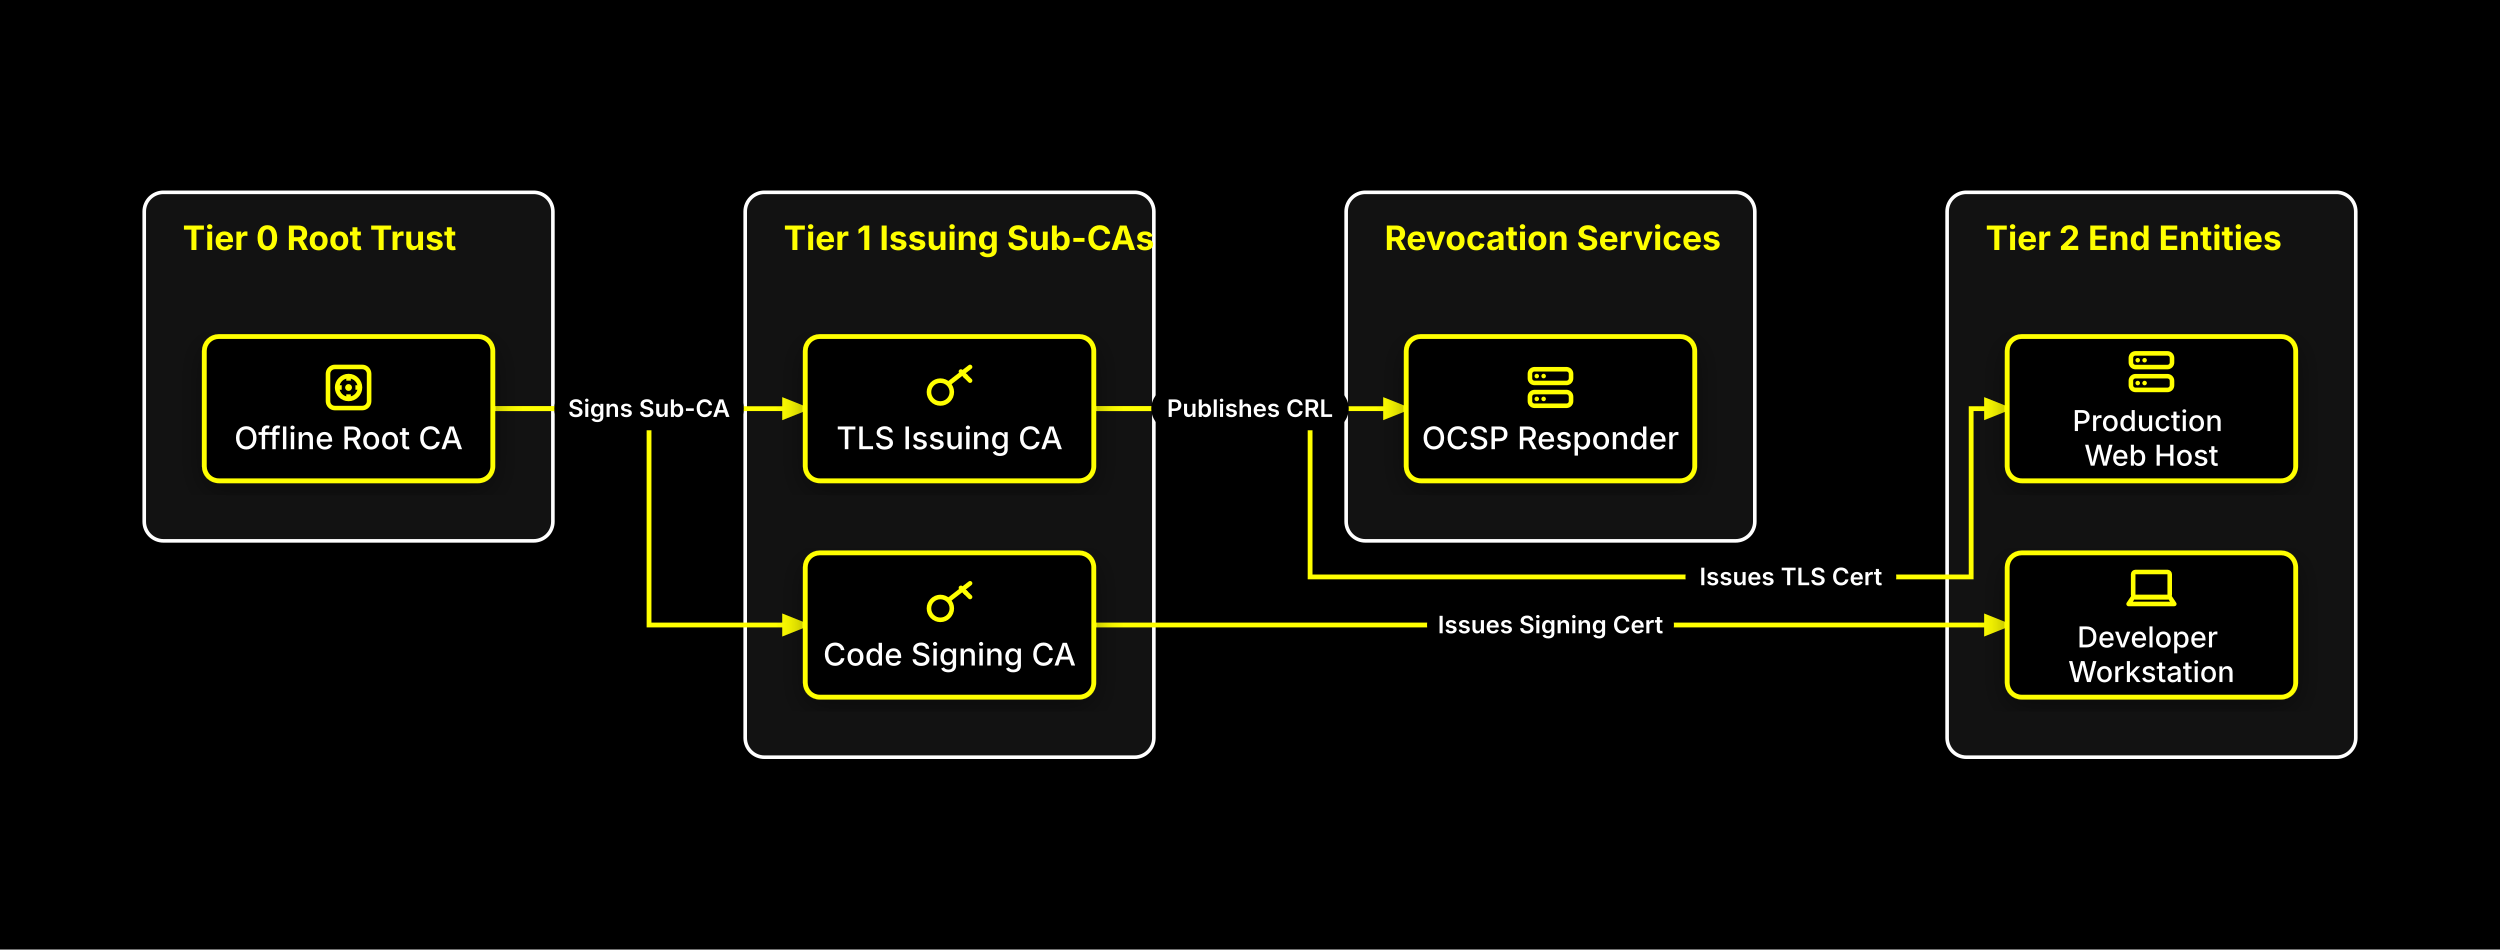
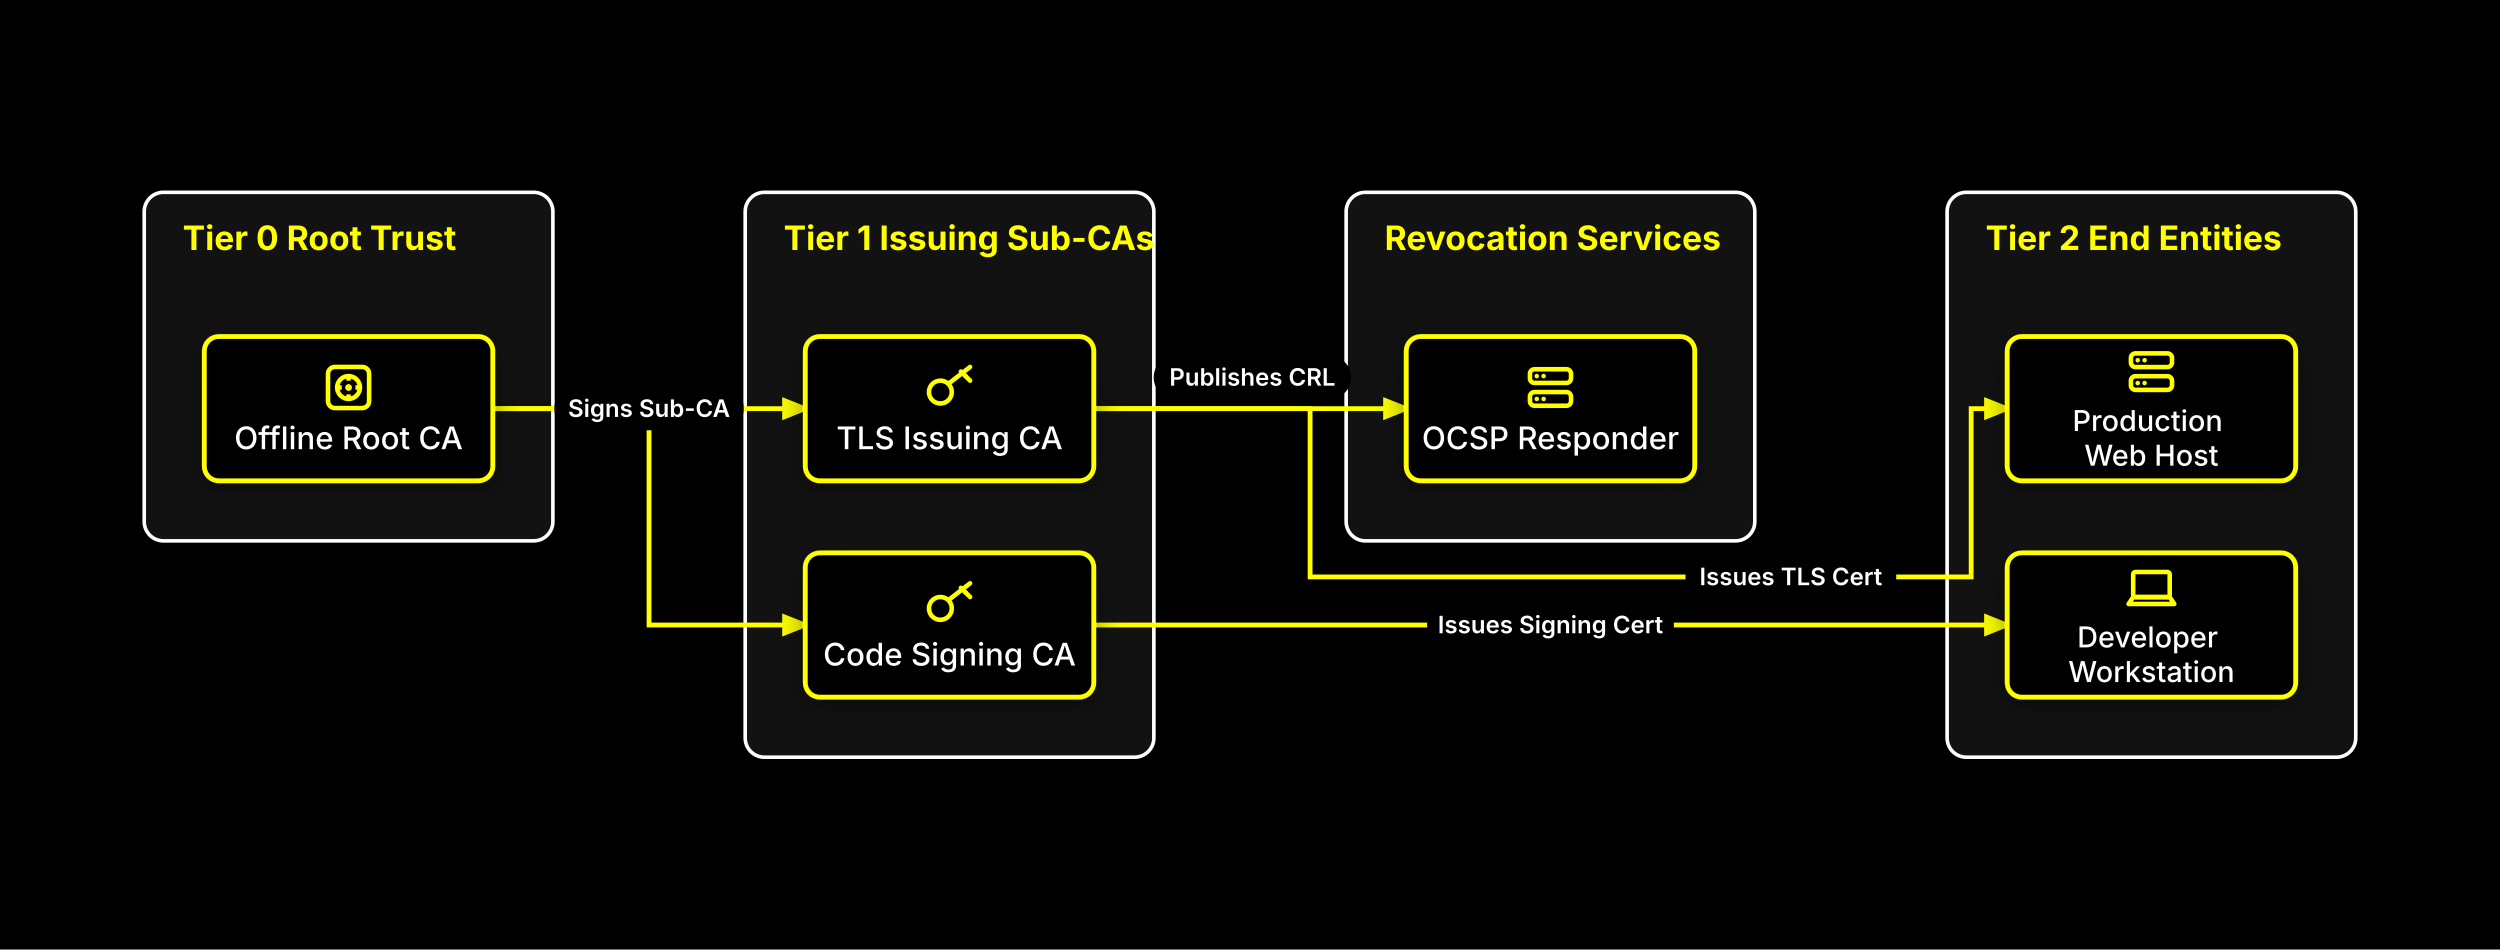
<svg xmlns="http://www.w3.org/2000/svg" viewBox="0 0 1040 395" width="1040" height="395">
  <defs>
    <marker id="arrow" viewBox="0 0 10 10" refX="8" refY="5" markerWidth="6" markerHeight="6" orient="auto-start-reverse">
      <path d="M 0 1 L 10 5 L 0 9 z" fill="#FFFF00" />
    </marker>
    <marker id="arrow-tail" viewBox="0 0 10 10" refX="2" refY="5" markerWidth="6" markerHeight="6" orient="auto">
      <path d="M 10 1 L 0 5 L 10 9 z" fill="#FFFF00" />
    </marker>
    <filter id="shadow" x="-10%" y="-10%" width="120%" height="120%">
      <feDropShadow dx="0" dy="4" stdDeviation="6" flood-color="#000000" flood-opacity="0.4" />
    </filter>
  </defs>
  <rect width="100%" height="100%" fill="#000000" />
  <g id="group_1">
    <rect x="60.0" y="80.0" width="170.0" height="145.0" rx="8" fill="#121212" stroke="#FFFFFF" stroke-width="1.5" />
    <text x="76" y="104" fill="#FFFF00" font-family="Inter, -apple-system, BlinkMacSystemFont, 'Segoe UI', Roboto, sans-serif" font-size="14" font-weight="700" text-anchor="start">Tier 0 Root Trust</text>
  </g>
  <g id="group_2">
    <rect x="310.0" y="80.0" width="170.0" height="235.0" rx="8" fill="#121212" stroke="#FFFFFF" stroke-width="1.5" />
    <text x="326" y="104" fill="#FFFF00" font-family="Inter, -apple-system, BlinkMacSystemFont, 'Segoe UI', Roboto, sans-serif" font-size="14" font-weight="700" text-anchor="start">Tier 1 Issuing Sub-CAs</text>
  </g>
  <g id="group_3">
    <rect x="560.0" y="80.0" width="170.0" height="145.0" rx="8" fill="#121212" stroke="#FFFFFF" stroke-width="1.5" />
    <text x="576" y="104" fill="#FFFF00" font-family="Inter, -apple-system, BlinkMacSystemFont, 'Segoe UI', Roboto, sans-serif" font-size="14" font-weight="700" text-anchor="start">Revocation Services</text>
  </g>
  <g id="group_4">
    <rect x="810.0" y="80.0" width="170.0" height="235.0" rx="8" fill="#121212" stroke="#FFFFFF" stroke-width="1.5" />
    <text x="826" y="104" fill="#FFFF00" font-family="Inter, -apple-system, BlinkMacSystemFont, 'Segoe UI', Roboto, sans-serif" font-size="14" font-weight="700" text-anchor="start">Tier 2 End Entities</text>
  </g>
  <path d="M 205.0 170.0 L 335.0 170.0" fill="none" stroke="#FFFF00" stroke-width="2" marker-end="url(#arrow)" />
  <path d="M 205.0 170.0 L 270.0 170.0 L 270.0 260.0 L 335.0 260.0" fill="none" stroke="#FFFF00" stroke-width="2" marker-end="url(#arrow)" />
  <path d="M 455.0 170.0 L 585.0 170.0" fill="none" stroke="#FFFF00" stroke-width="2" marker-end="url(#arrow)" />
  <path d="M 455.0 170.0 L 545.0 170.0 L 545.0 240.0 L 820.0 240.0 L 820.0 170.0 L 835.0 170.0" fill="none" stroke="#FFFF00" stroke-width="2" marker-end="url(#arrow)" />
  <path d="M 455.0 260.0 L 835.0 260.0" fill="none" stroke="#FFFF00" stroke-width="2" marker-end="url(#arrow)" />
  <g class="badge">
    <rect x="230.596" y="161.0" width="78.808" height="18.0" rx="9.0" fill="#000000" />
    <text x="270" y="173.44" fill="#FFFFFF" font-family="Inter, -apple-system, BlinkMacSystemFont, 'Segoe UI', Roboto, sans-serif" font-size="10" font-weight="600" text-anchor="middle">Signs Sub-CA</text>
  </g>
  <g class="badge">
-     <rect x="478.929" y="161.0" width="82.143" height="18.0" rx="9.0" fill="#000000" />
-     <text x="520" y="173.44" fill="#FFFFFF" font-family="Inter, -apple-system, BlinkMacSystemFont, 'Segoe UI', Roboto, sans-serif" font-size="10" font-weight="600" text-anchor="middle">Publishes CRL</text>
+     <rect x="479.929" y="148.0" width="82.143" height="18.0" rx="9.0" fill="#000000" />
+     <text x="521" y="160.44" fill="#FFFFFF" font-family="Inter, -apple-system, BlinkMacSystemFont, 'Segoe UI', Roboto, sans-serif" font-size="10" font-weight="600" text-anchor="middle">Publishes CRL</text>
  </g>
  <g class="badge">
    <rect x="701.155" y="231.0" width="87.689" height="18.0" rx="9.0" fill="#000000" />
    <text x="745" y="243.44" fill="#FFFFFF" font-family="Inter, -apple-system, BlinkMacSystemFont, 'Segoe UI', Roboto, sans-serif" font-size="10" font-weight="600" text-anchor="middle">Issues TLS Cert</text>
  </g>
  <g class="badge">
    <rect x="593.646" y="251.0" width="102.709" height="18.0" rx="9.0" fill="#000000" />
    <text x="645" y="263.44" fill="#FFFFFF" font-family="Inter, -apple-system, BlinkMacSystemFont, 'Segoe UI', Roboto, sans-serif" font-size="10" font-weight="600" text-anchor="middle">Issues Signing Cert</text>
  </g>
  <g id="root_ca" filter="url(#shadow)">
    <rect x="85.0" y="140.0" width="120.0" height="60.0" rx="6.0" fill="#000000" stroke="#FFFF00" stroke-width="2.0" />
    <g class="icon icon-vault" transform="translate(133.6, 149.8) scale(0.95)">
      <rect x="3" y="3" width="18" height="18" rx="3" fill="none" stroke="#FFFF00" stroke-width="2.0" />
      <circle cx="12" cy="12" r="5" fill="none" stroke="#FFFF00" stroke-width="2.0" />
      <line x1="12" y1="7" x2="12" y2="9" stroke="#FFFF00" stroke-width="2.0" />
      <line x1="12" y1="15" x2="12" y2="17" stroke="#FFFF00" stroke-width="2.0" />
      <line x1="7" y1="12" x2="9" y2="12" stroke="#FFFF00" stroke-width="2.0" />
      <line x1="15" y1="12" x2="17" y2="12" stroke="#FFFF00" stroke-width="2.0" />
      <circle cx="12" cy="12" r="1.5" fill="#FFFF00" />
    </g>
    <text x="145" y="186.87" fill="#FFFFFF" font-family="Inter, -apple-system, BlinkMacSystemFont, 'Segoe UI', Roboto, sans-serif" font-size="13" font-weight="500" text-anchor="middle">Offline Root CA</text>
  </g>
  <g id="tls_ca" filter="url(#shadow)">
    <rect x="335.0" y="140.0" width="120.0" height="60.0" rx="6.0" fill="#000000" stroke="#FFFF00" stroke-width="2.0" />
    <g class="icon icon-key" transform="translate(383.6, 149.8) scale(0.95)">
      <circle cx="8" cy="14" r="5" fill="none" stroke="#FFFF00" stroke-width="2.0" />
      <line x1="12" y1="10" x2="21" y2="3" stroke="#FFFF00" stroke-width="2.0" stroke-linecap="round" />
      <line x1="17" y1="5" x2="19" y2="7" stroke="#FFFF00" stroke-width="2.0" stroke-linecap="round" />
      <line x1="19" y1="7" x2="21" y2="9" stroke="#FFFF00" stroke-width="2.0" stroke-linecap="round" />
    </g>
    <text x="395" y="186.87" fill="#FFFFFF" font-family="Inter, -apple-system, BlinkMacSystemFont, 'Segoe UI', Roboto, sans-serif" font-size="13" font-weight="500" text-anchor="middle">TLS Issuing CA</text>
  </g>
  <g id="code_ca" filter="url(#shadow)">
    <rect x="335.0" y="230.0" width="120.0" height="60.0" rx="6.0" fill="#000000" stroke="#FFFF00" stroke-width="2.0" />
    <g class="icon icon-key" transform="translate(383.6, 239.8) scale(0.95)">
      <circle cx="8" cy="14" r="5" fill="none" stroke="#FFFF00" stroke-width="2.0" />
      <line x1="12" y1="10" x2="21" y2="3" stroke="#FFFF00" stroke-width="2.0" stroke-linecap="round" />
      <line x1="17" y1="5" x2="19" y2="7" stroke="#FFFF00" stroke-width="2.0" stroke-linecap="round" />
      <line x1="19" y1="7" x2="21" y2="9" stroke="#FFFF00" stroke-width="2.0" stroke-linecap="round" />
    </g>
    <text x="395" y="276.87" fill="#FFFFFF" font-family="Inter, -apple-system, BlinkMacSystemFont, 'Segoe UI', Roboto, sans-serif" font-size="13" font-weight="500" text-anchor="middle">Code Signing CA</text>
  </g>
  <g id="ocsp" filter="url(#shadow)">
    <rect x="585.0" y="140.0" width="120.0" height="60.0" rx="6.0" fill="#000000" stroke="#FFFF00" stroke-width="2.0" />
    <g class="icon icon-server" transform="translate(633.6, 149.8) scale(0.95)">
      <rect x="3" y="4" width="18" height="6" rx="2" fill="none" stroke="#FFFF00" stroke-width="2.0" />
      <rect x="3" y="14" width="18" height="6" rx="2" fill="none" stroke="#FFFF00" stroke-width="2.0" />
      <circle cx="6" cy="7" r="1" fill="#FFFF00" />
      <circle cx="9" cy="7" r="1" fill="#FFFF00" />
      <circle cx="6" cy="17" r="1" fill="#FFFF00" />
      <circle cx="9" cy="17" r="1" fill="#FFFF00" />
    </g>
    <text x="645" y="186.87" fill="#FFFFFF" font-family="Inter, -apple-system, BlinkMacSystemFont, 'Segoe UI', Roboto, sans-serif" font-size="13" font-weight="500" text-anchor="middle">OCSP Responder</text>
  </g>
  <g id="web_svr" filter="url(#shadow)">
    <rect x="835.0" y="140.0" width="120.0" height="60.0" rx="6.0" fill="#000000" stroke="#FFFF00" stroke-width="2.0" />
    <g class="icon icon-server" transform="translate(883.6, 143.2) scale(0.95)">
      <rect x="3" y="4" width="18" height="6" rx="2" fill="none" stroke="#FFFF00" stroke-width="2.0" />
      <rect x="3" y="14" width="18" height="6" rx="2" fill="none" stroke="#FFFF00" stroke-width="2.0" />
      <circle cx="6" cy="7" r="1" fill="#FFFF00" />
      <circle cx="9" cy="7" r="1" fill="#FFFF00" />
      <circle cx="6" cy="17" r="1" fill="#FFFF00" />
      <circle cx="9" cy="17" r="1" fill="#FFFF00" />
    </g>
    <text x="895" y="179.33" text-anchor="middle" fill="#FFFFFF" font-family="Inter, -apple-system, BlinkMacSystemFont, 'Segoe UI', Roboto, sans-serif" font-size="12" font-weight="500">
      <tspan x="895" dy="0">Production</tspan>
      <tspan x="895" dy="14.4">Web Host</tspan>
    </text>
  </g>
  <g id="dev_ws" filter="url(#shadow)">
    <rect x="835.0" y="230.0" width="120.0" height="60.0" rx="6.0" fill="#000000" stroke="#FFFF00" stroke-width="2.0" />
    <g class="icon icon-laptop" transform="translate(883.6, 233.2) scale(0.95)">
      <rect x="4" y="5" width="16" height="11" rx="1" fill="none" stroke="#FFFF00" stroke-width="2.0" />
      <path d="M 2 19 H 22 L 20 16 H 4 Z" fill="none" stroke="#FFFF00" stroke-width="2.0" stroke-linejoin="round" />
    </g>
    <text x="895" y="269.33" text-anchor="middle" fill="#FFFFFF" font-family="Inter, -apple-system, BlinkMacSystemFont, 'Segoe UI', Roboto, sans-serif" font-size="12" font-weight="500">
      <tspan x="895" dy="0">Developer</tspan>
      <tspan x="895" dy="14.4">Workstation</tspan>
    </text>
  </g>
</svg>
